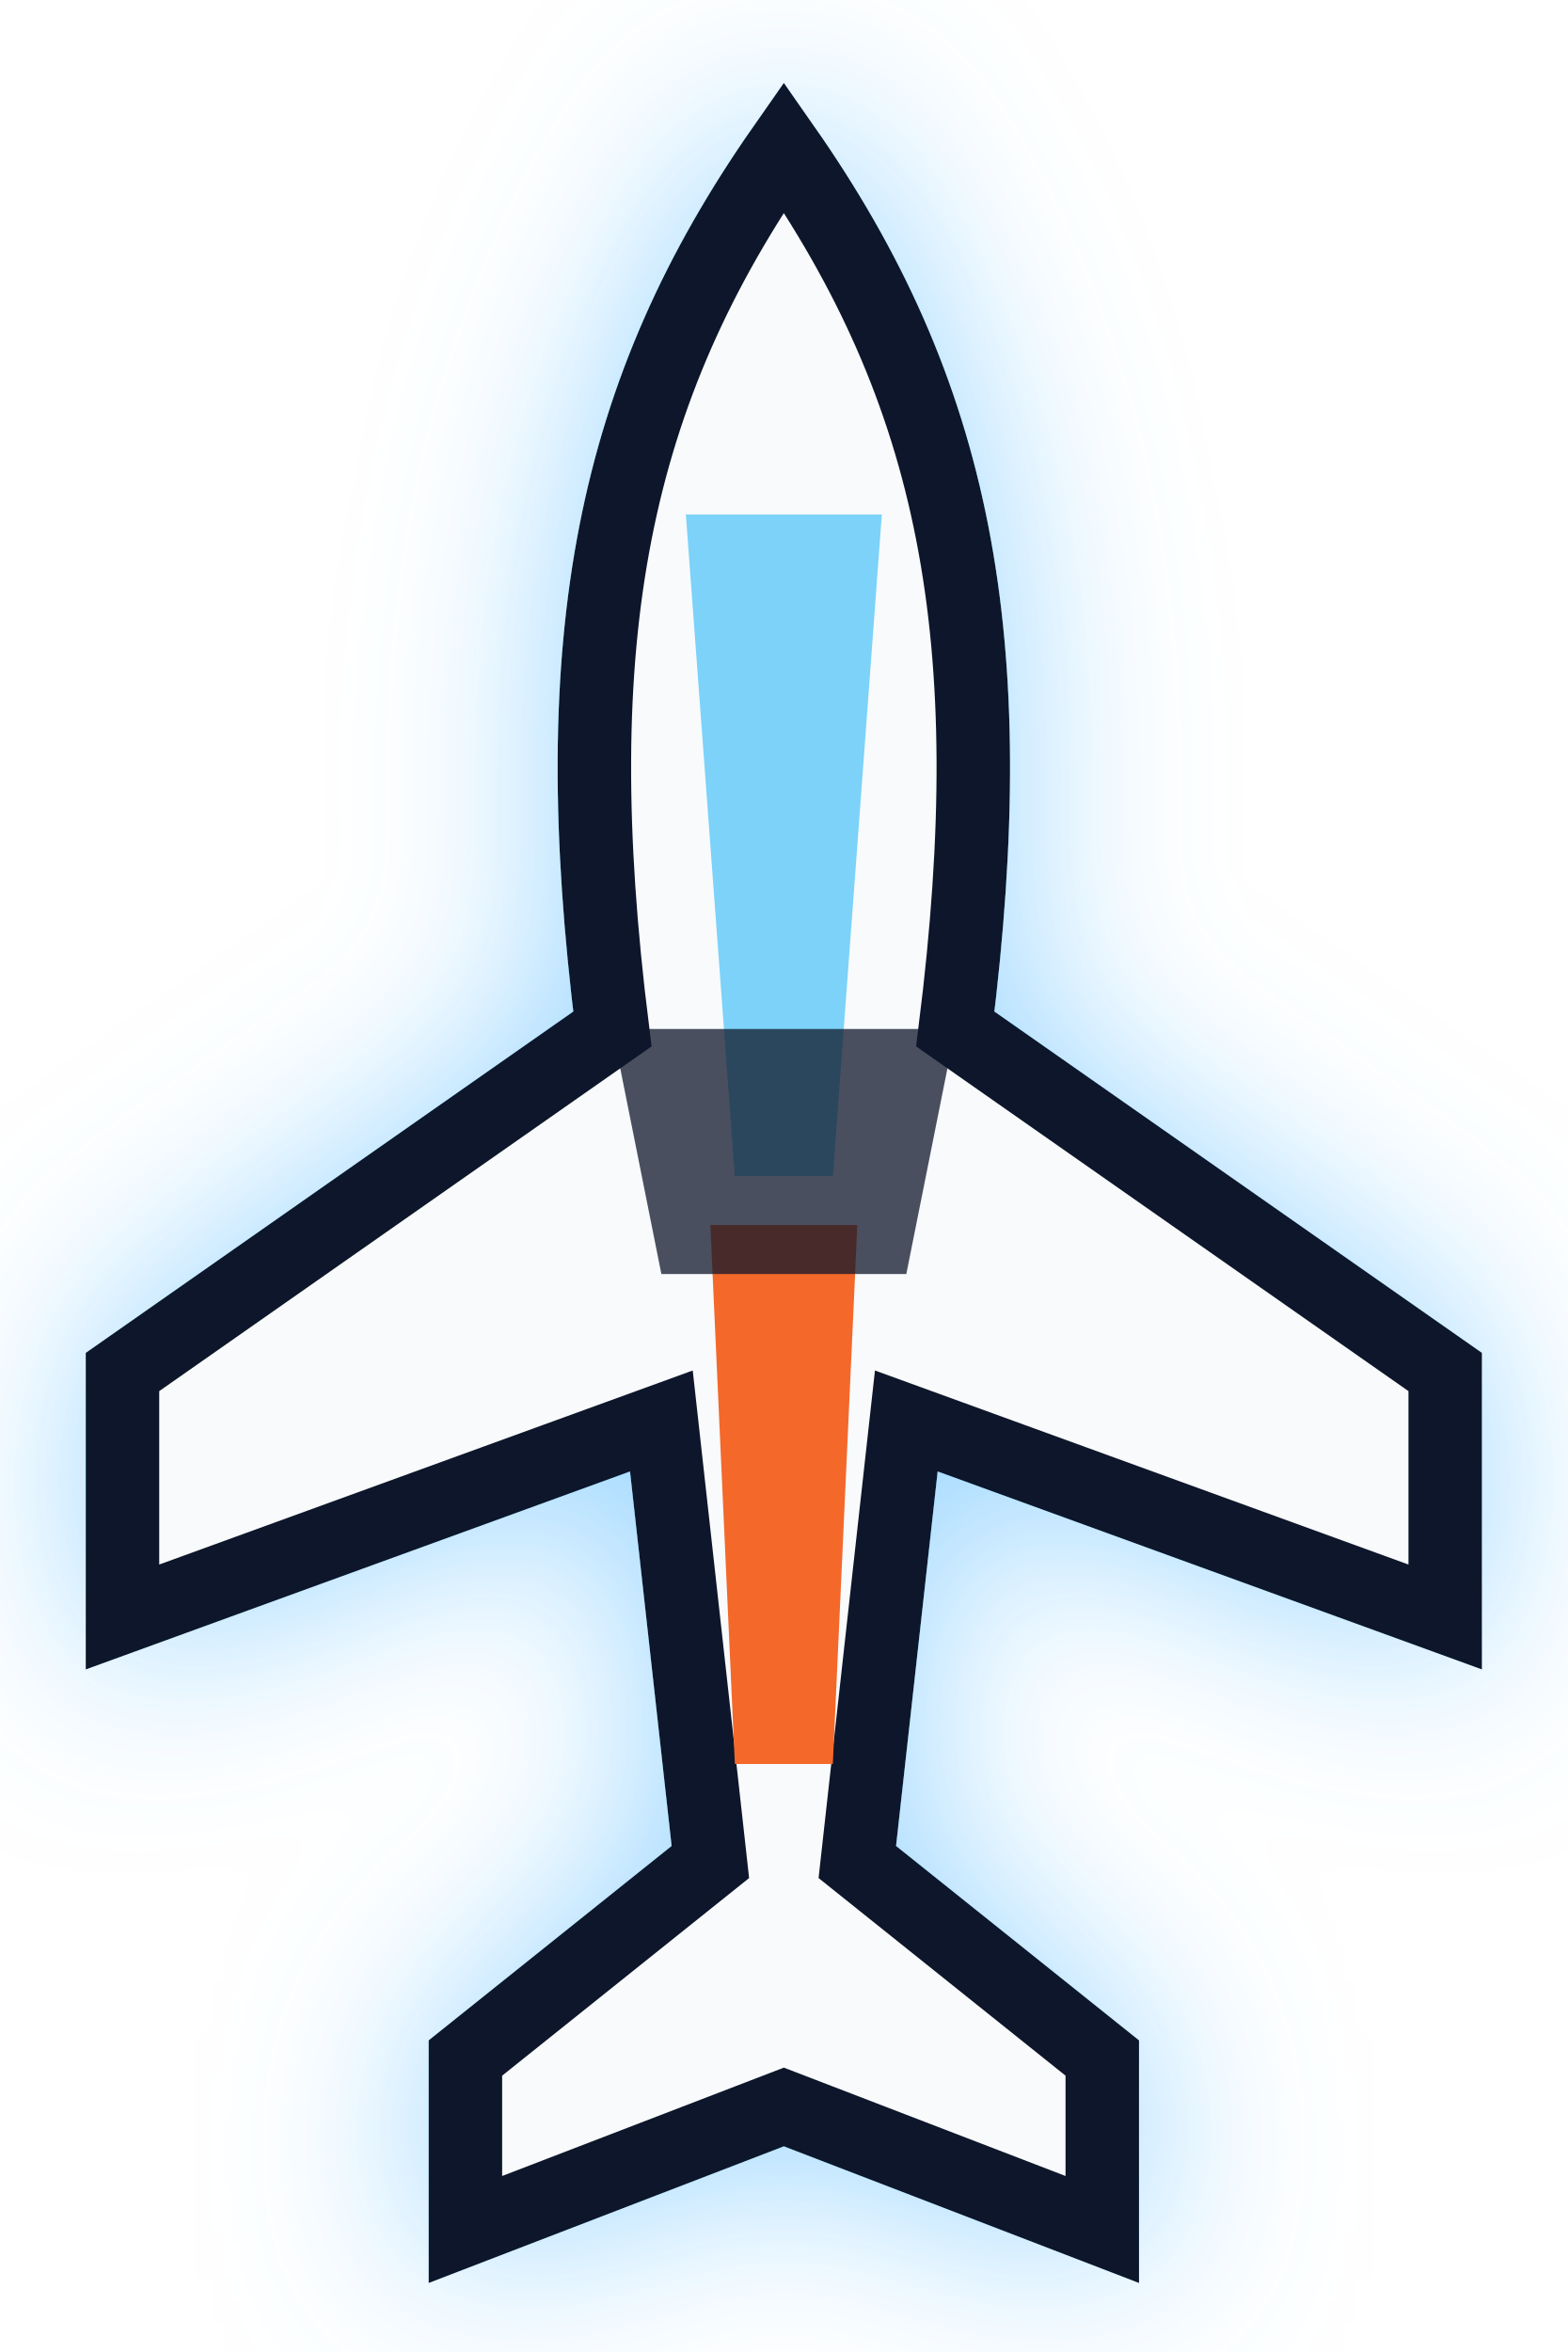
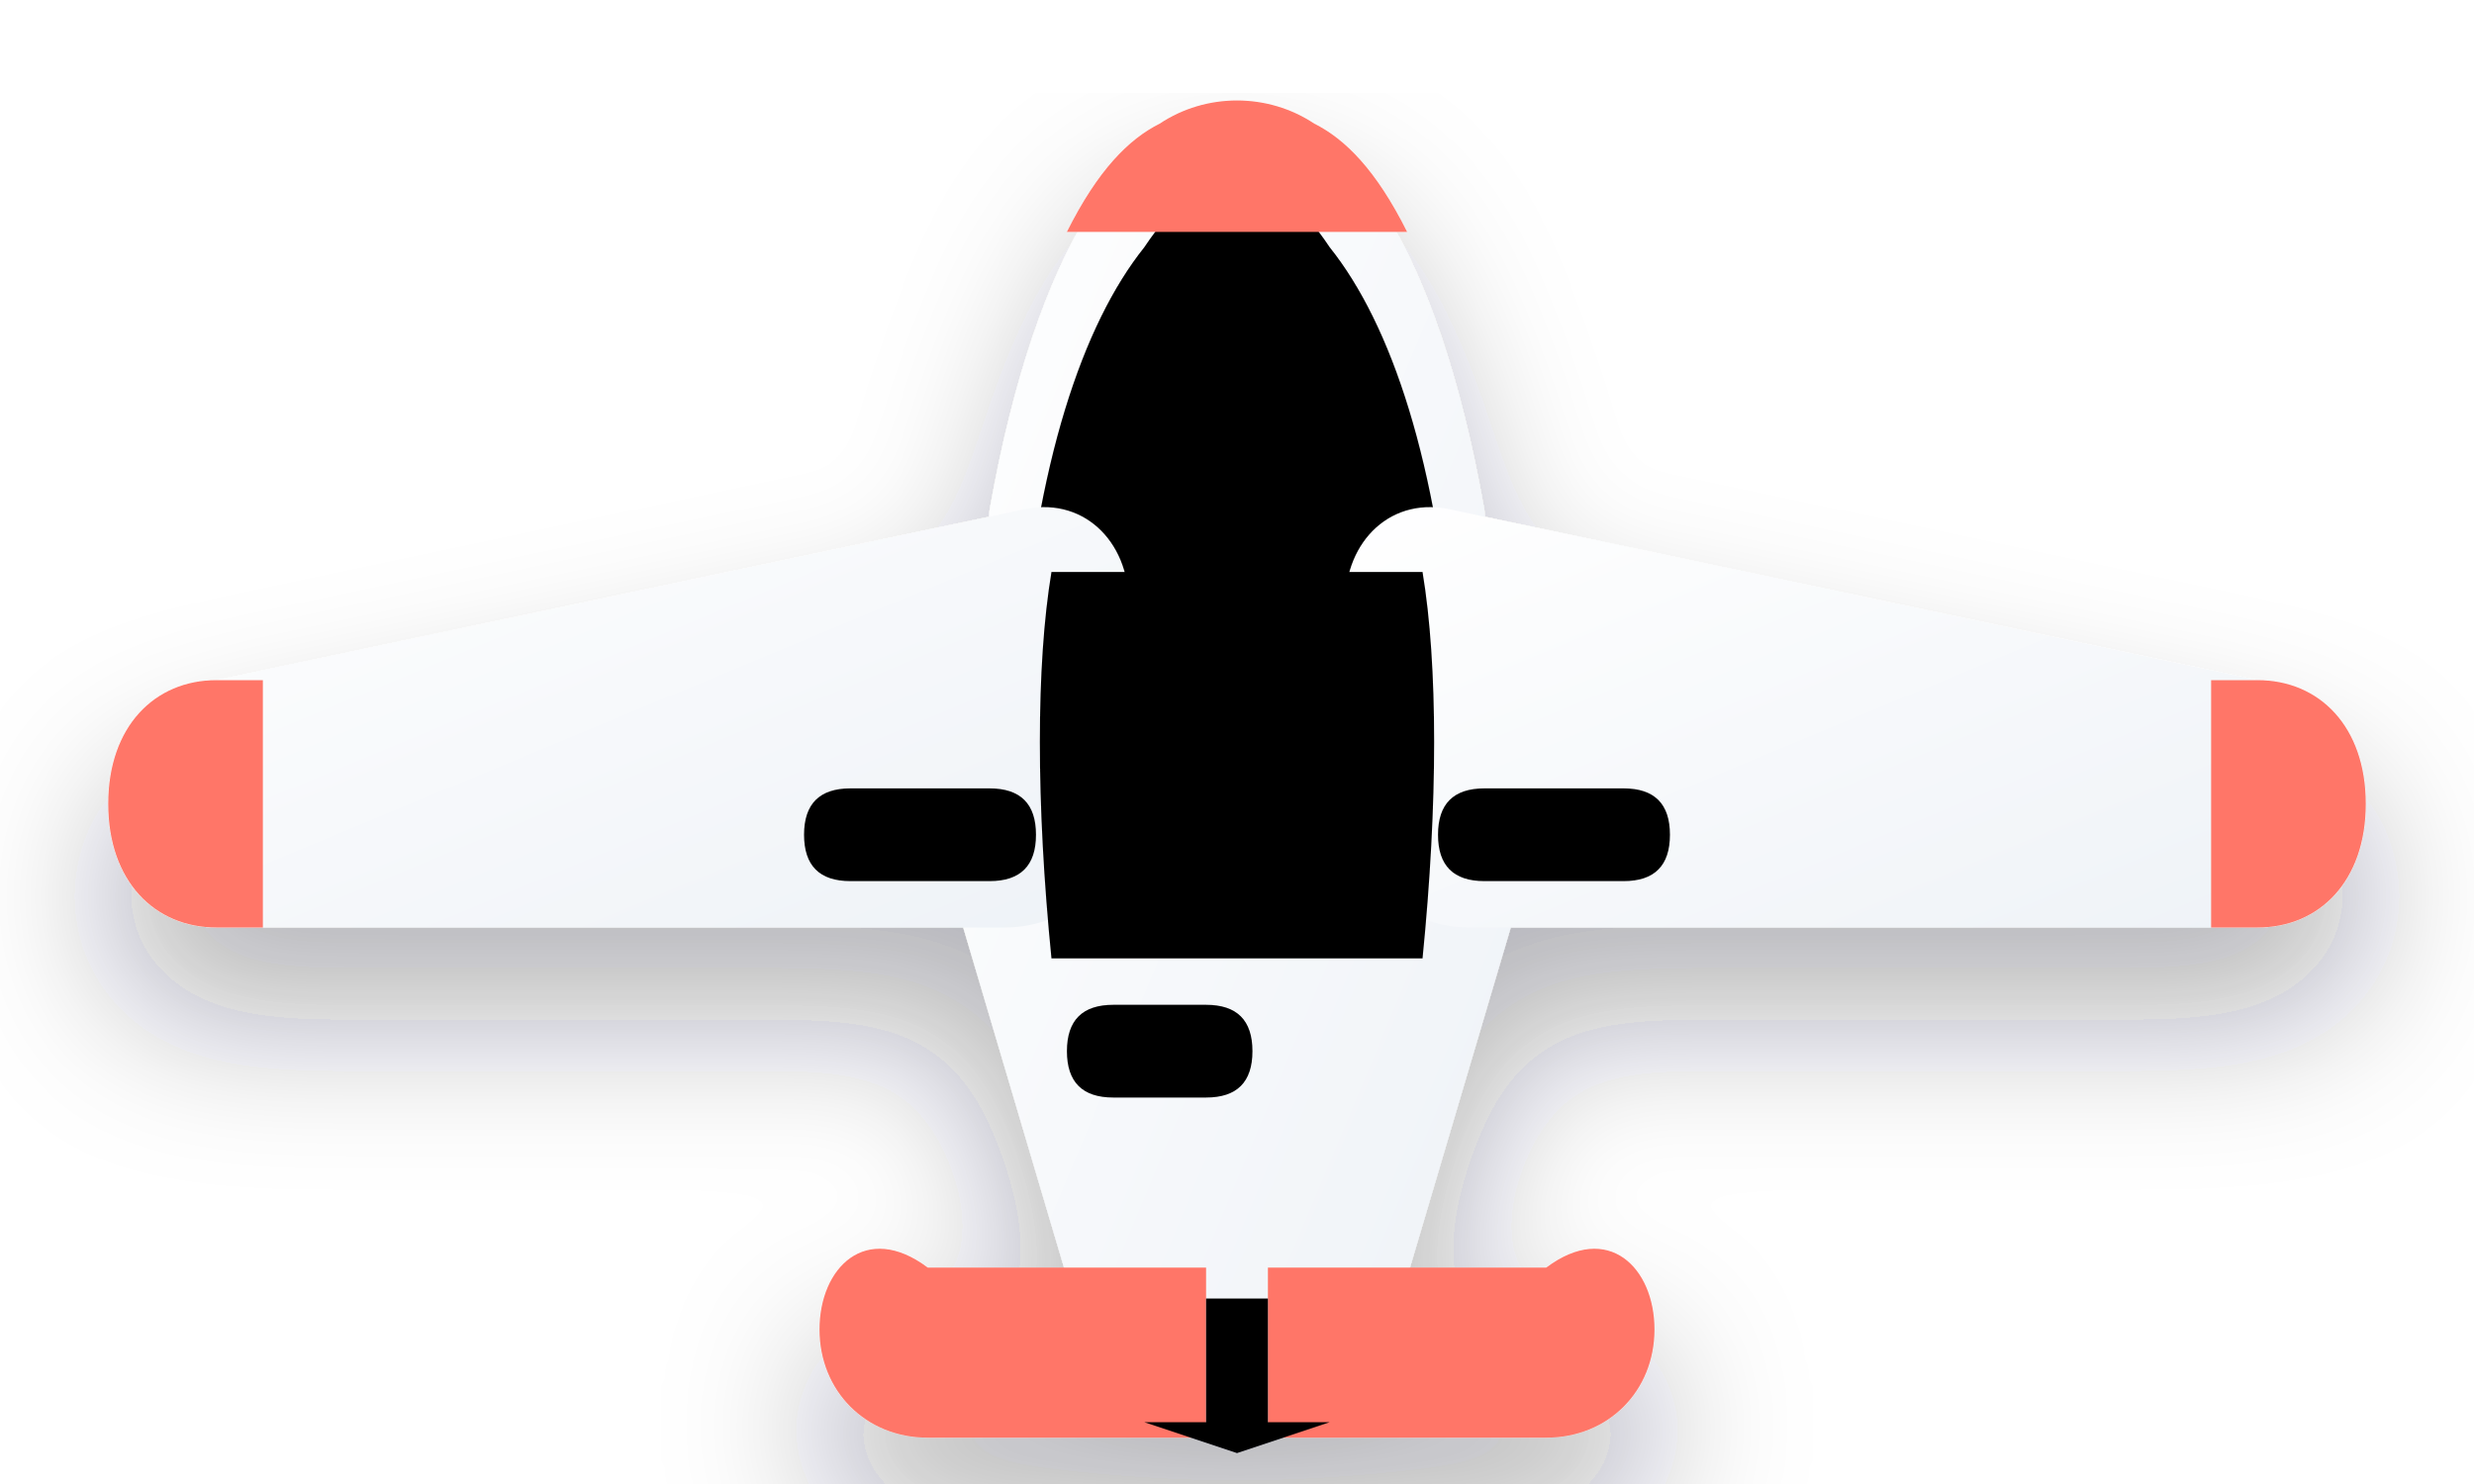
- <svg xmlns="http://www.w3.org/2000/svg" viewBox="0 0 64 96">
-   <filter id="glow" x="-50%" y="-50%" width="200%" height="200%">
-     <feGaussianBlur stdDeviation="4" result="blur" />
-     <feColorMatrix in="blur" type="matrix" values="0 0 0 0 0.12 0 0 0 0 0.52 0 0 0 0 1 0 0 0 0.65 0" />
-     <feMerge>
-       <feMergeNode />
-       <feMergeNode in="SourceGraphic" />
-     </feMerge>
-   </filter>
-   <g filter="url(#glow)">
-     <path d="M32 6c7 10 9 20 7 36l20 14v10L37 58l-2 18 10 8v7l-13-5-13 5v-7l10-8-2-18-22 8V56l20-14C23 26 25 16 32 6z" fill="#f8fafc" stroke="#0f172a" stroke-width="3" />
-     <path d="M28 21h8l-2 27h-4z" fill="#38bdf8" opacity=".65" />
-     <path d="M29 50h6l-1 22h-4z" fill="#f4672c" />
-     <path d="M25 42h14l-2 10H27z" fill="#0f172a" opacity=".75" />
+ <svg xmlns="http://www.w3.org/2000/svg" viewBox="0 0 160 96">
+   <defs>
+     <linearGradient id="body" x1="0" x2="1" y1="0" y2="1">
+       <stop offset="0" stop-color="#ffffff" />
+       <stop offset="1" stop-color="#eef2f7" />
+     </linearGradient>
+     <filter id="shadow" x="-20%" y="-35%" width="140%" height="170%">
+       <feDropShadow dx="0" dy="6" stdDeviation="5" flood-color="#172026" flood-opacity=".32" />
+     </filter>
+   </defs>
+   <g filter="url(#shadow)">
+     <path d="M80 7c7 0 13 9 16 26l2 26-8 27c-1 4-5 7-10 7s-9-3-10-7l-8-27 2-26C67 16 73 7 80 7z" fill="url(#body)" />
+     <path d="M74 16c4-6 8-6 12 0 4 5 7 14 8 27-8-3-20-3-28 0 1-13 4-22 8-27z" fill="#050505" />
+     <path d="M14 44l52-11c4-1 7 2 7 6v13c0 5-4 8-8 8H14c-4 0-7-3-7-8s3-8 7-8z" fill="url(#body)" />
+     <path d="M146 44L94 33c-4-1-7 2-7 6v13c0 5 4 8 8 8h51c4 0 7-3 7-8s-3-8-7-8z" fill="url(#body)" />
+     <path d="M7 52c0-5 3-8 7-8h3v16h-3c-4 0-7-3-7-8zM153 52c0-5-3-8-7-8h-3v16h3c4 0 7-3 7-8zM75 8c3-2 7-2 10 0 2 1 4 3 6 7H69c2-4 4-6 6-7zM60 82h18v11H60c-4 0-7-3-7-7s3-7 7-4zM100 82H82v11h18c4 0 7-3 7-7s-3-7-7-4z" fill="#ff7667" />
+     <path d="M55 51h9c2 0 3 1 3 3s-1 3-3 3h-9c-2 0-3-1-3-3s1-3 3-3zM96 51h9c2 0 3 1 3 3s-1 3-3 3h-9c-2 0-3-1-3-3s1-3 3-3zM72 65h6c2 0 3 1 3 3s-1 3-3 3h-6c-2 0-3-1-3-3s1-3 3-3zM68 37h24c1 6 1 15 0 25H68c-1-10-1-19 0-25z" fill="#050505" />
+     <path d="M78 84h4v8h-4zM74 92h12l-6 2z" fill="#050505" />
  </g>
</svg>
